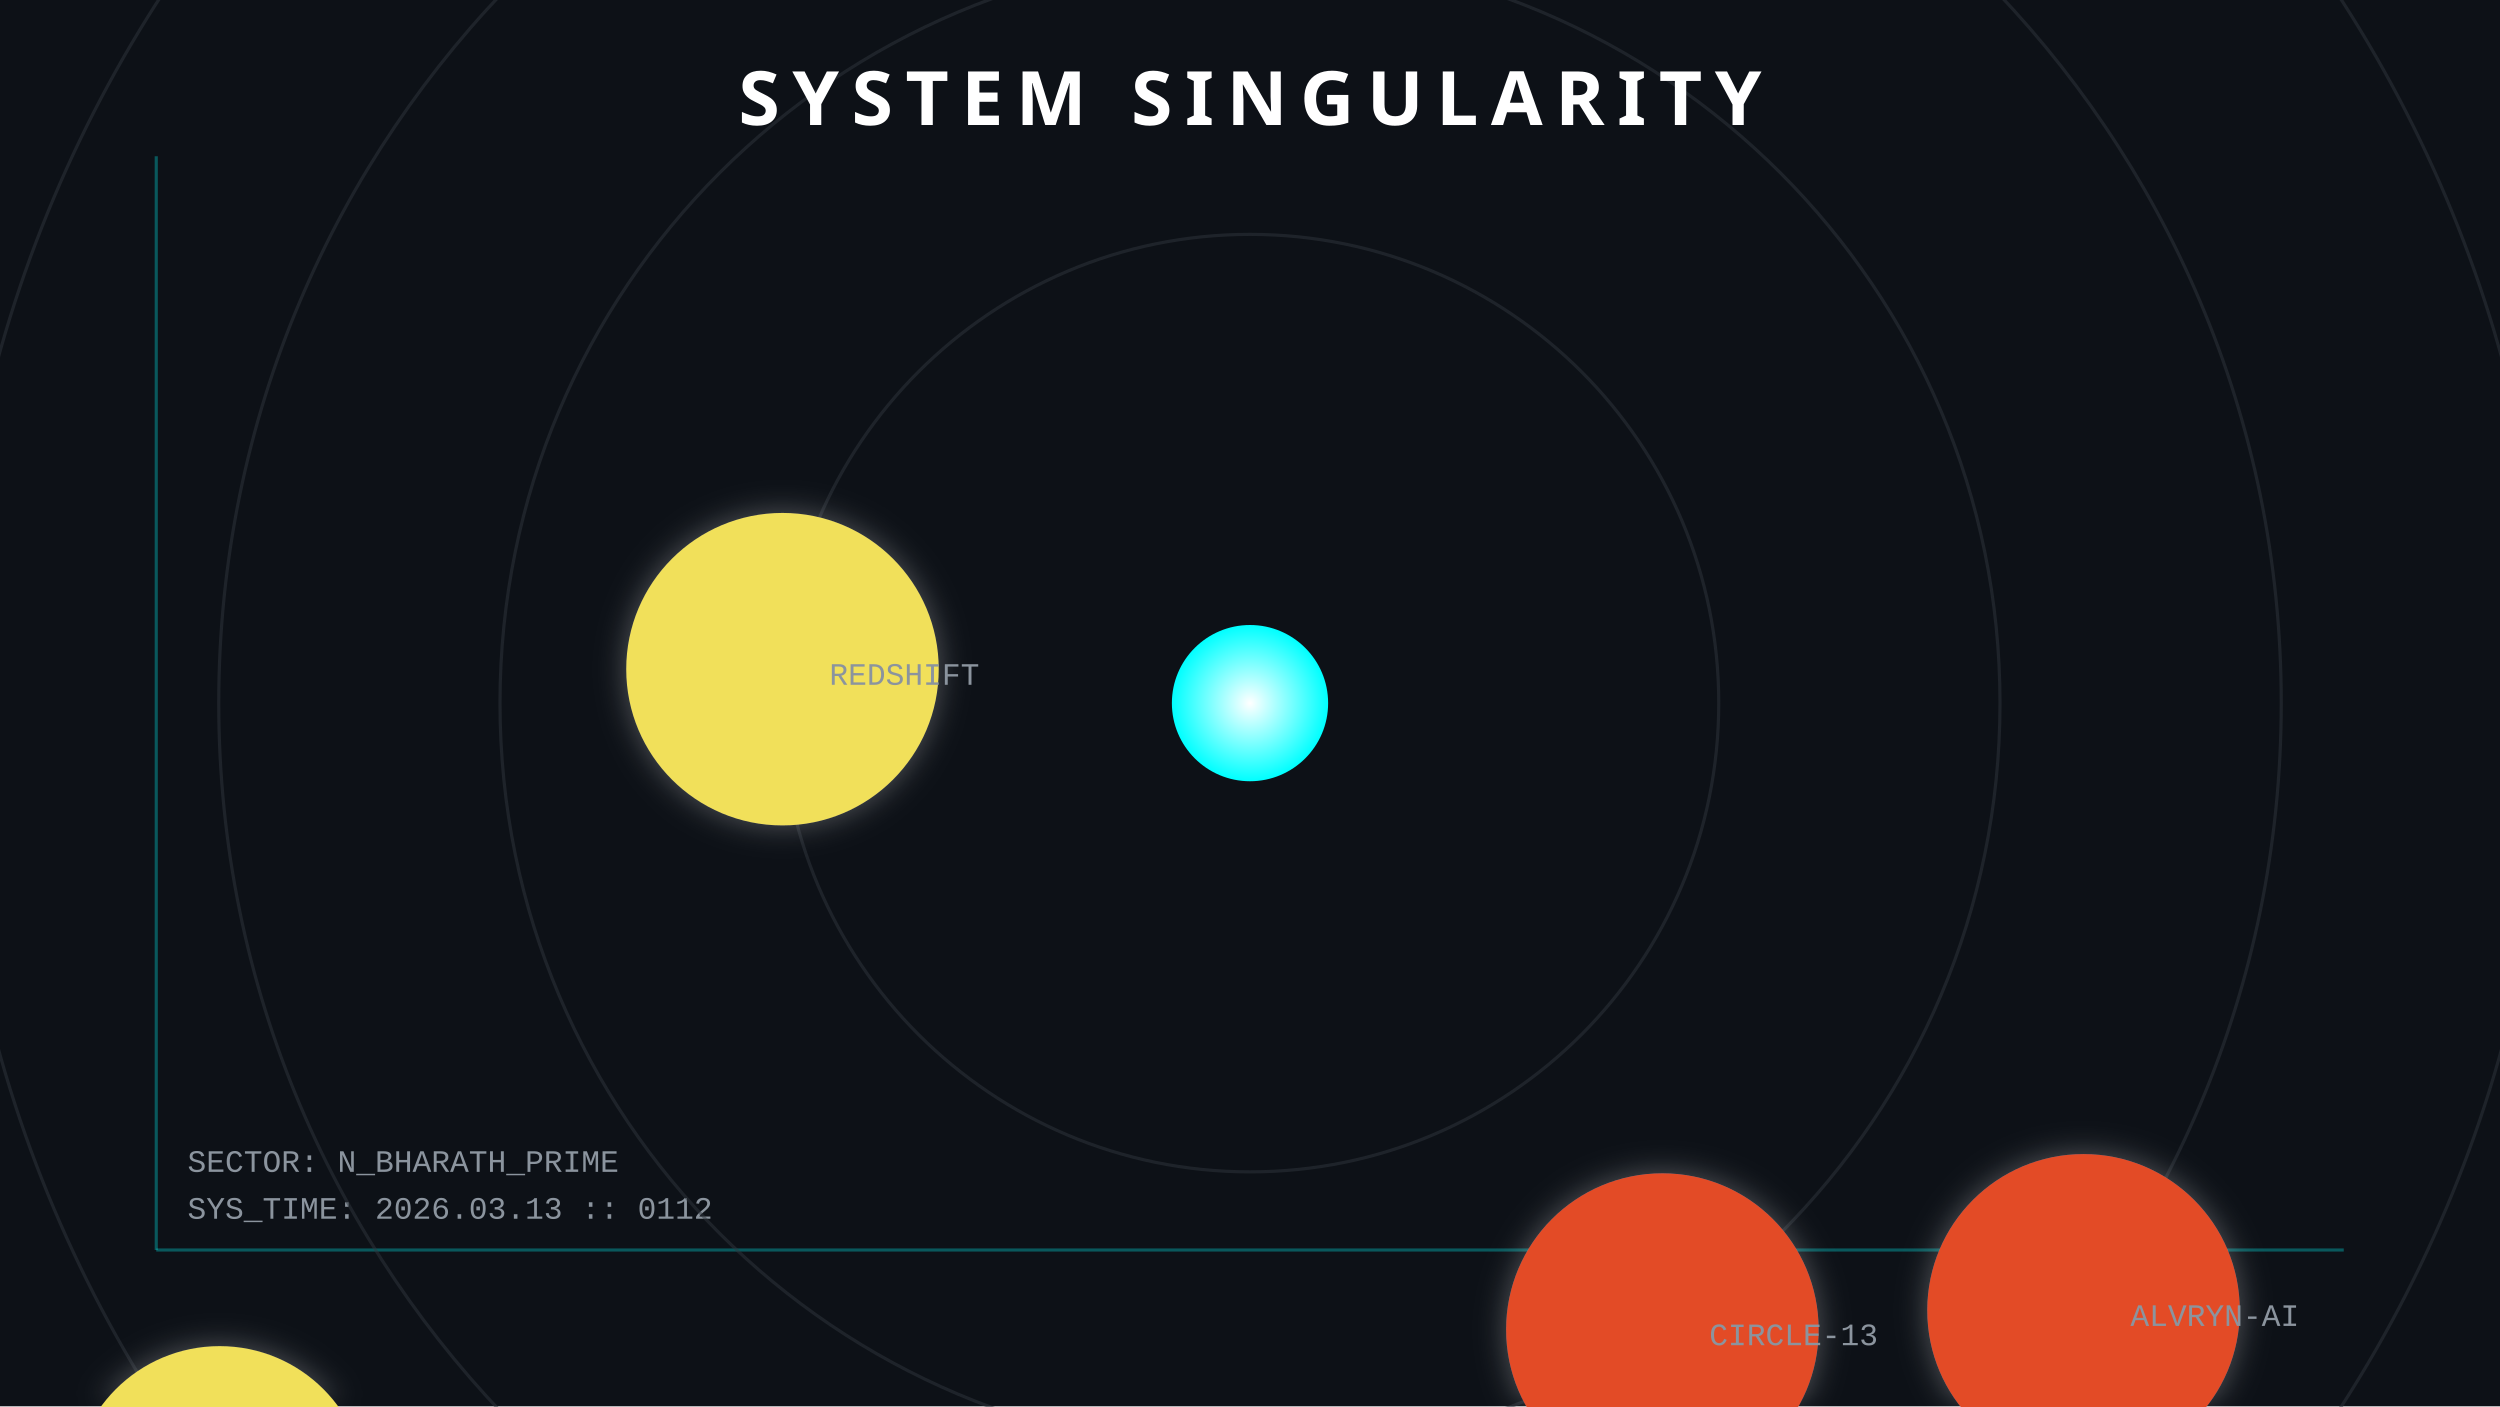
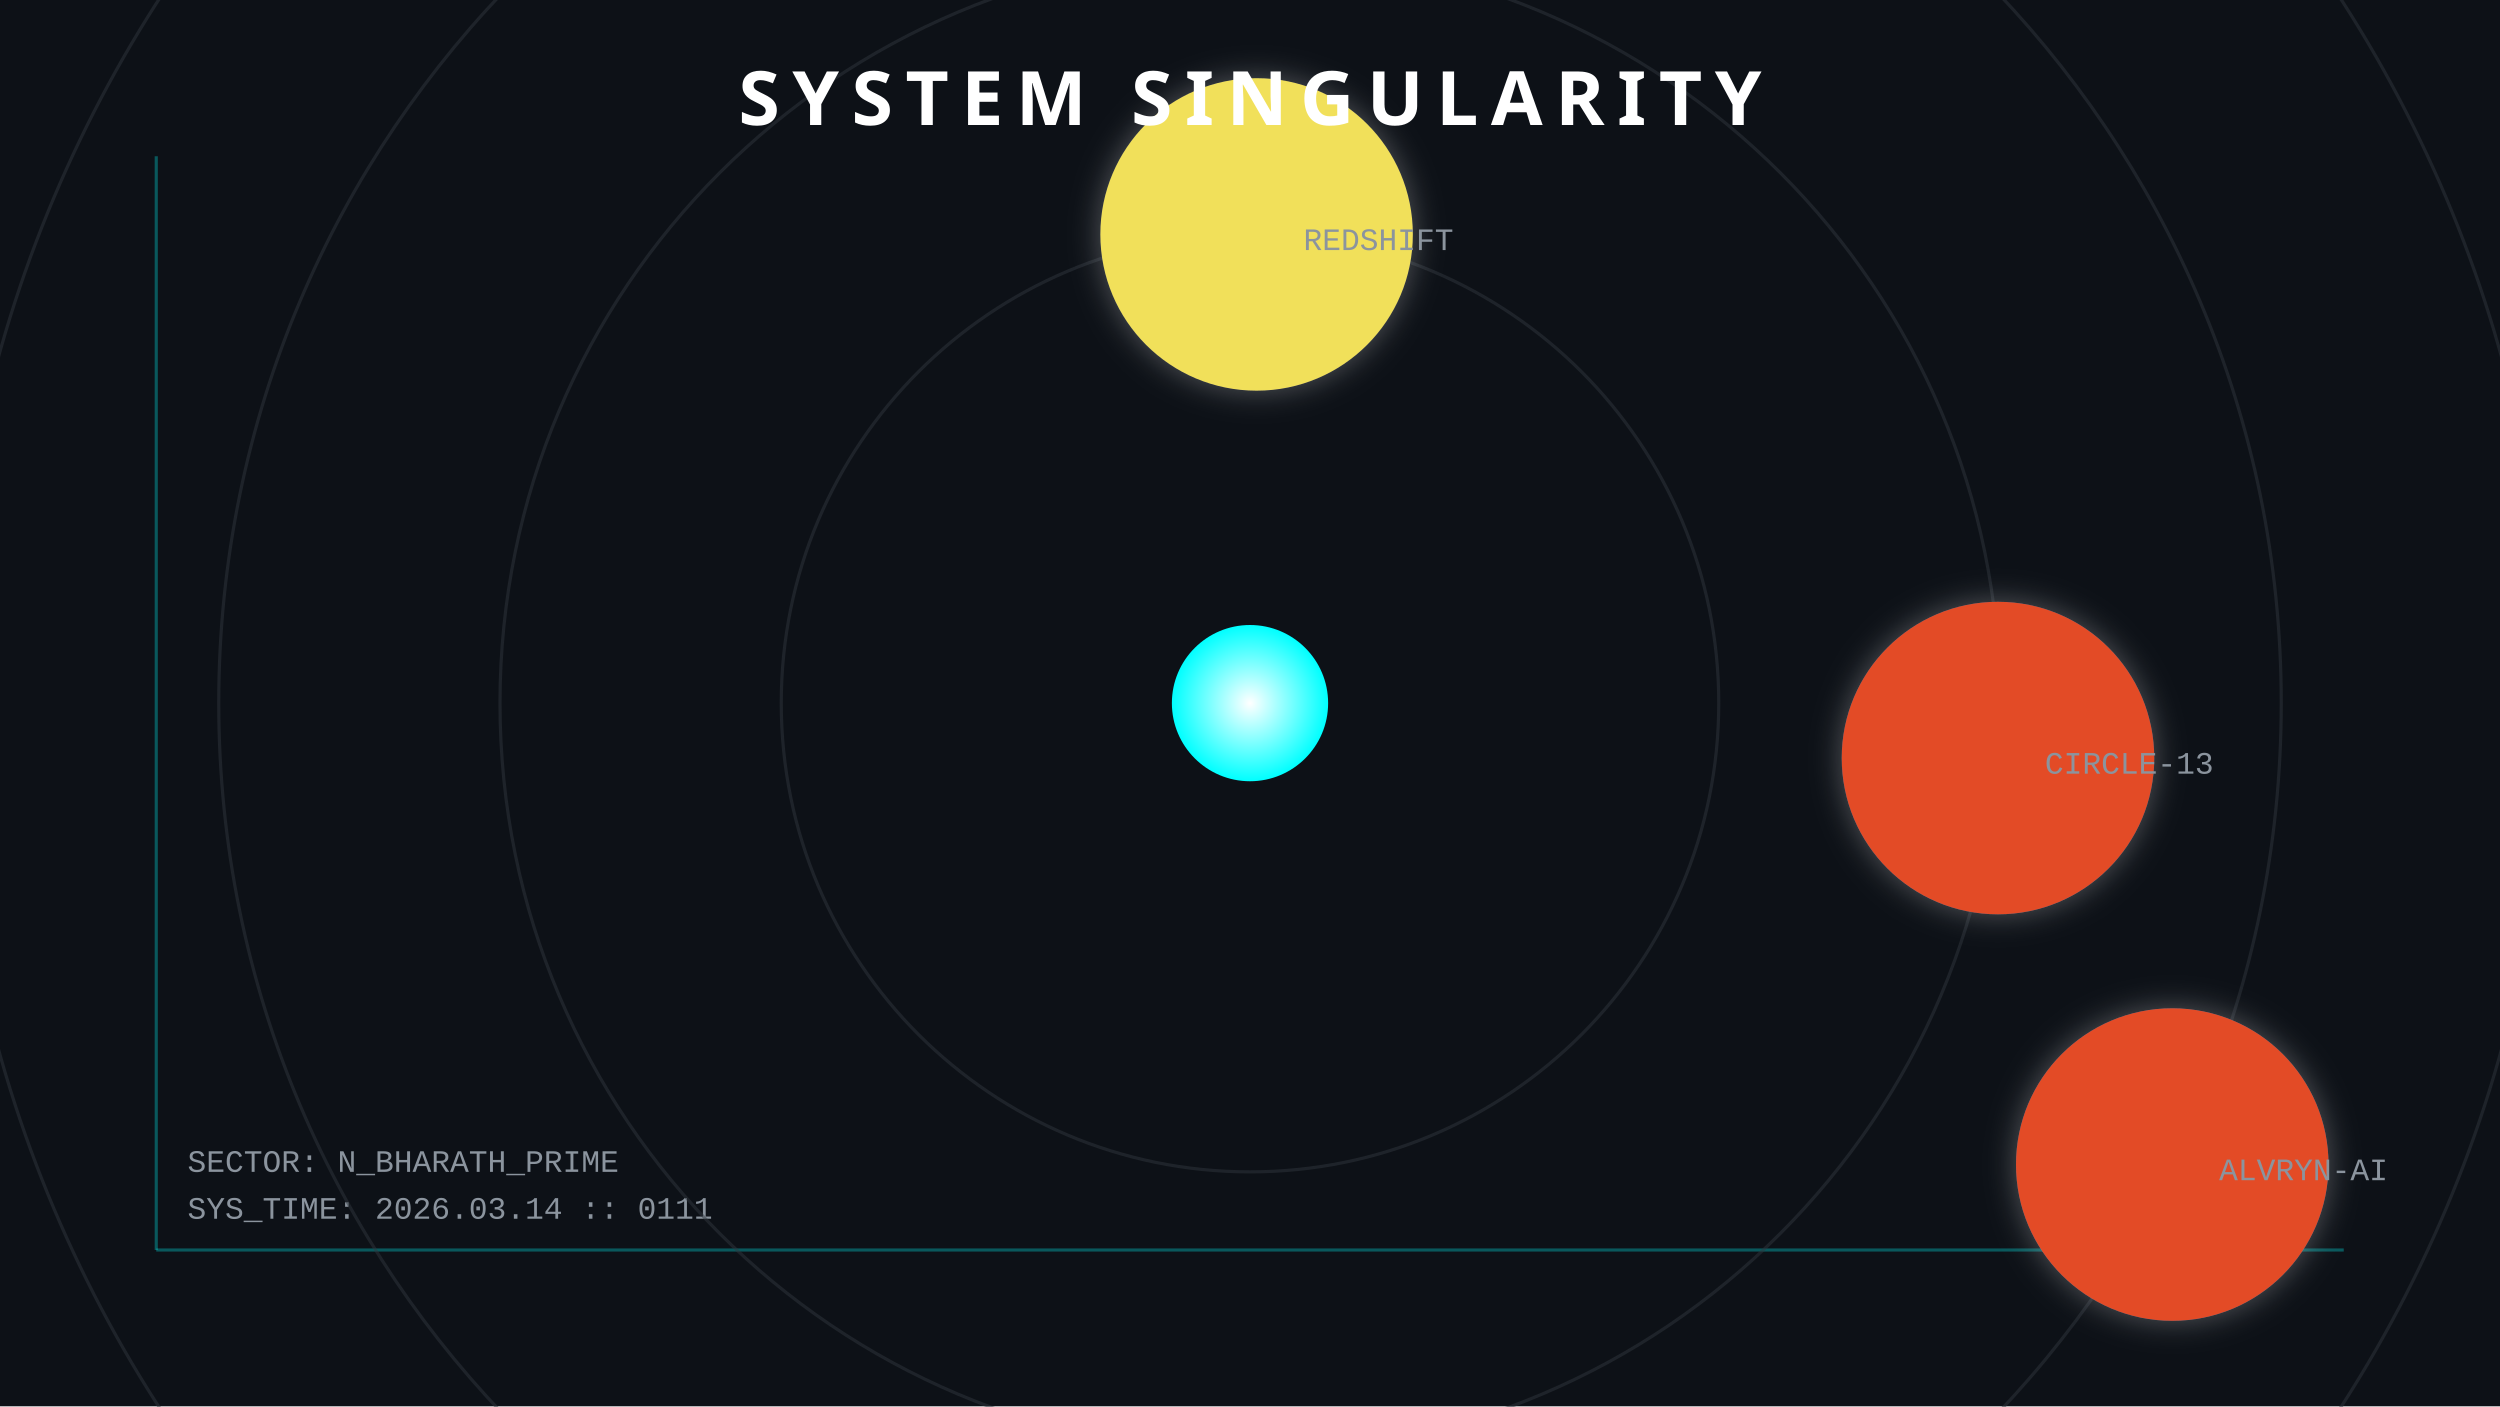
<svg xmlns="http://www.w3.org/2000/svg" width="800" height="450">
  <style>
        .orbit { fill: none; stroke: #30363d; stroke-width: 1; opacity: 0.5; }
        .planet { filter: drop-shadow(0 0 5px rgba(255,255,255,0.3)); }
        .text { font-family: 'Courier New', monospace; fill: #8b949e; font-size: 10px; }
        .title { font-family: sans-serif; fill: white; font-weight: bold; font-size: 24px; letter-spacing: 4px; }
        .hud-line { stroke: #00ffff; stroke-width: 1; opacity: 0.3; }
        
        /* ANIMATIONS */
        @keyframes pulse { 0% { r: 25; opacity: 0.8; } 50% { r: 30; opacity: 0.4; } 100% { r: 25; opacity: 0.8; } }
        .sun { animation: pulse 4s infinite; }
    </style>
  <rect width="100%" height="100%" fill="#0d1117" />
  <line x1="50" y1="50" x2="50" y2="400" class="hud-line" />
  <line x1="50" y1="400" x2="750" y2="400" class="hud-line" />
-   <text x="60" y="390" class="text">SYS_TIME: 2026.03.13 :: 0112</text>
+   <text x="60" y="390" class="text">SYS_TIME: 2026.03.14 :: 0111</text>
  <text x="60" y="375" class="text">SECTOR: N_BHARATH_PRIME</text>
  <circle cx="400" cy="225" r="25" fill="url(#grad1)" class="sun" />
  <defs>
    <radialGradient id="grad1" cx="50%" cy="50%" r="50%" fx="50%" fy="50%">
      <stop offset="0%" style="stop-color:white;stop-opacity:1" />
      <stop offset="100%" style="stop-color:#00ffff;stop-opacity:1" />
    </radialGradient>
  </defs>
  <circle cx="400" cy="225" r="150.0" class="orbit" />
-   <circle cx="250.394" cy="214.138" r="50" fill="#f1e05a" class="planet" />
-   <text x="265.394" y="219.138" class="text" fill="white">REDSHIFT</text>
+   <circle cx="402.11" cy="75.015" r="50" fill="#f1e05a" class="planet" />
+   <text x="417.11" y="80.015" class="text" fill="white">REDSHIFT</text>
  <circle cx="400" cy="225" r="240.0" class="orbit" />
-   <circle cx="531.96" cy="425.466" r="50" fill="#e34c26" class="planet" />
-   <text x="546.96" y="430.466" class="text" fill="white">CIRCLE-13</text>
+   <circle cx="639.355" cy="242.58" r="50" fill="#e34c26" class="planet" />
+   <text x="654.355" y="247.58" class="text" fill="white">CIRCLE-13</text>
  <circle cx="400" cy="225" r="330.0" class="orbit" />
-   <circle cx="666.728" cy="419.31" r="50" fill="#e34c26" class="planet" />
-   <text x="681.728" y="424.31" class="text" fill="white">ALVRYN-AI</text>
+   <circle cx="695.123" cy="372.657" r="50" fill="#e34c26" class="planet" />
+   <text x="710.123" y="377.657" class="text" fill="white">ALVRYN-AI</text>
  <circle cx="400" cy="225" r="415.422" class="orbit" />
-   <circle cx="70.282" cy="477.708" r="46.948" fill="#f1e05a" class="planet" />
-   <text x="85.282" y="482.708" class="text" fill="white">DRIFT-CIRCLE13</text>
+   <circle cx="345.268" cy="636.801" r="46.948" fill="#f1e05a" class="planet" />
+   <text x="360.268" y="641.801" class="text" fill="white">DRIFT-CIRCLE13</text>
  <circle cx="400" cy="225" r="461.81" class="orbit" />
-   <circle cx="10.63" cy="473.312" r="20.925" fill="#2b7489" class="planet" />
-   <text x="25.63" y="478.312" class="text" fill="white">DSATM-EXAM-SYSTEM-</text>
-   <circle cx="400" cy="225" r="504.856" class="orbit" />
-   <circle cx="-96.372" cy="132.833" r="18.698" fill="#8b949e" class="planet" />
-   <text x="-81.372" y="137.833" class="text" fill="white">NBHARATH1306</text>
-   <circle cx="400" cy="225" r="547.089" class="orbit" />
-   <circle cx="146.645" cy="709.889" r="18.155" fill="#e34c26" class="planet" />
-   <text x="161.645" y="714.889" class="text" fill="white">WEBSITE-EQUDATOR-TRADING-PLATFORM</text>
-   <circle cx="400" cy="225" r="577.921" class="orbit" />
-   <circle cx="829.944" cy="-161.188" r="10.555" fill="#8b949e" class="planet" />
-   <text x="844.944" y="-156.188" class="text" fill="white">FLASK</text>
-   <circle cx="400" cy="225" r="608.194" class="orbit" />
-   <circle cx="642.98" cy="-332.55" r="10.182" fill="#8b949e" class="planet" />
-   <text x="657.98" y="-327.55" class="text" fill="white">HCF-INTERNSHIP</text>
-   <circle cx="400" cy="225" r="637.063" class="orbit" />
-   <circle cx="837.939" cy="-237.666" r="9.246" fill="#8b949e" class="planet" />
+   <circle cx="789.523" cy="473.073" r="20.925" fill="#2b7489" class="planet" />
+   <text x="804.523" y="478.073" class="text" fill="white">DSATM-EXAM-SYSTEM-</text>
+   <circle cx="400" cy="225" r="504.858" class="orbit" />
+   <circle cx="334.121" cy="-275.541" r="18.699" fill="#8b949e" class="planet" />
+   <text x="349.121" y="-270.541" class="text" fill="white">NBHARATH1306</text>
+   <circle cx="400" cy="225" r="547.091" class="orbit" />
+   <circle cx="551.221" cy="750.776" r="18.155" fill="#e34c26" class="planet" />
+   <text x="566.221" y="755.776" class="text" fill="white">WEBSITE-EQUDATOR-TRADING-PLATFORM</text>
+   <circle cx="400" cy="225" r="577.923" class="orbit" />
+   <circle cx="-45.089" cy="593.634" r="10.555" fill="#8b949e" class="planet" />
+   <text x="-30.089" y="598.634" class="text" fill="white">FLASK</text>
+   <circle cx="400" cy="225" r="608.196" class="orbit" />
+   <circle cx="283.129" cy="-371.862" r="10.182" fill="#8b949e" class="planet" />
+   <text x="298.129" y="-366.862" class="text" fill="white">HCF-INTERNSHIP</text>
+   <circle cx="400" cy="225" r="637.065" class="orbit" />
+   <circle cx="708.968" cy="-332.127" r="9.246" fill="#8b949e" class="planet" />
  <text x="400" y="40" text-anchor="middle" class="title">SYSTEM SINGULARITY</text>
</svg>
